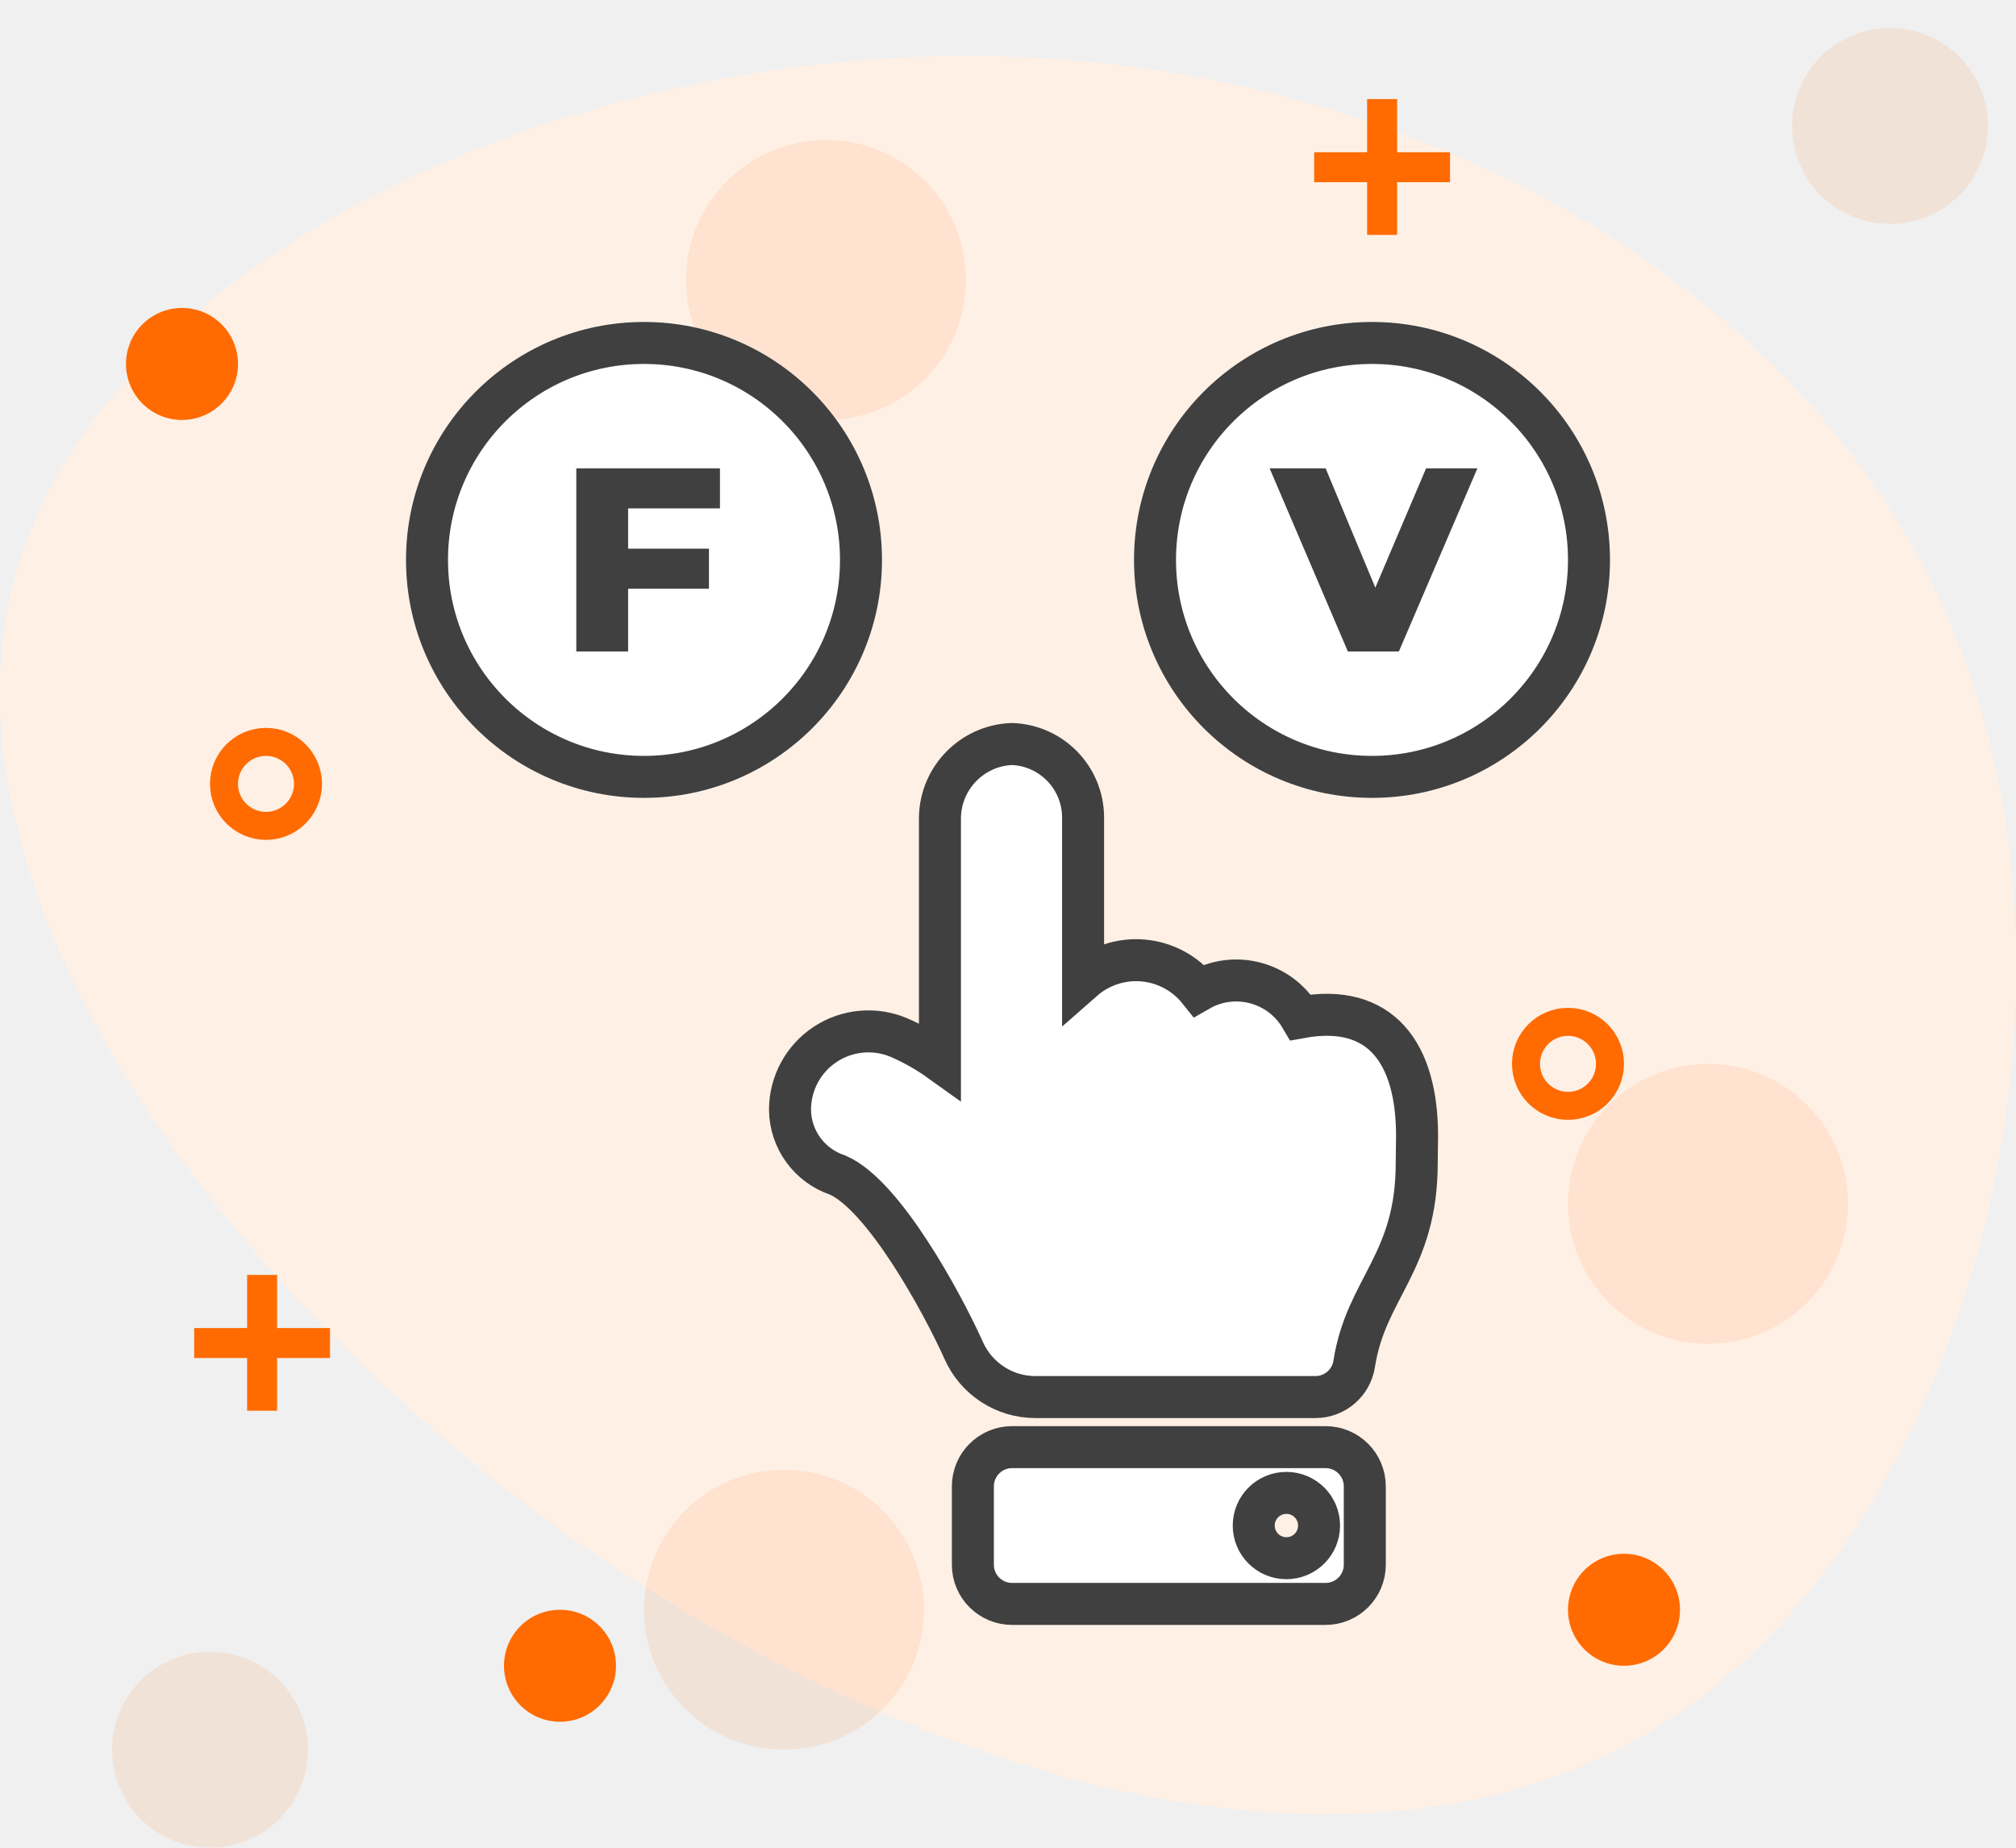
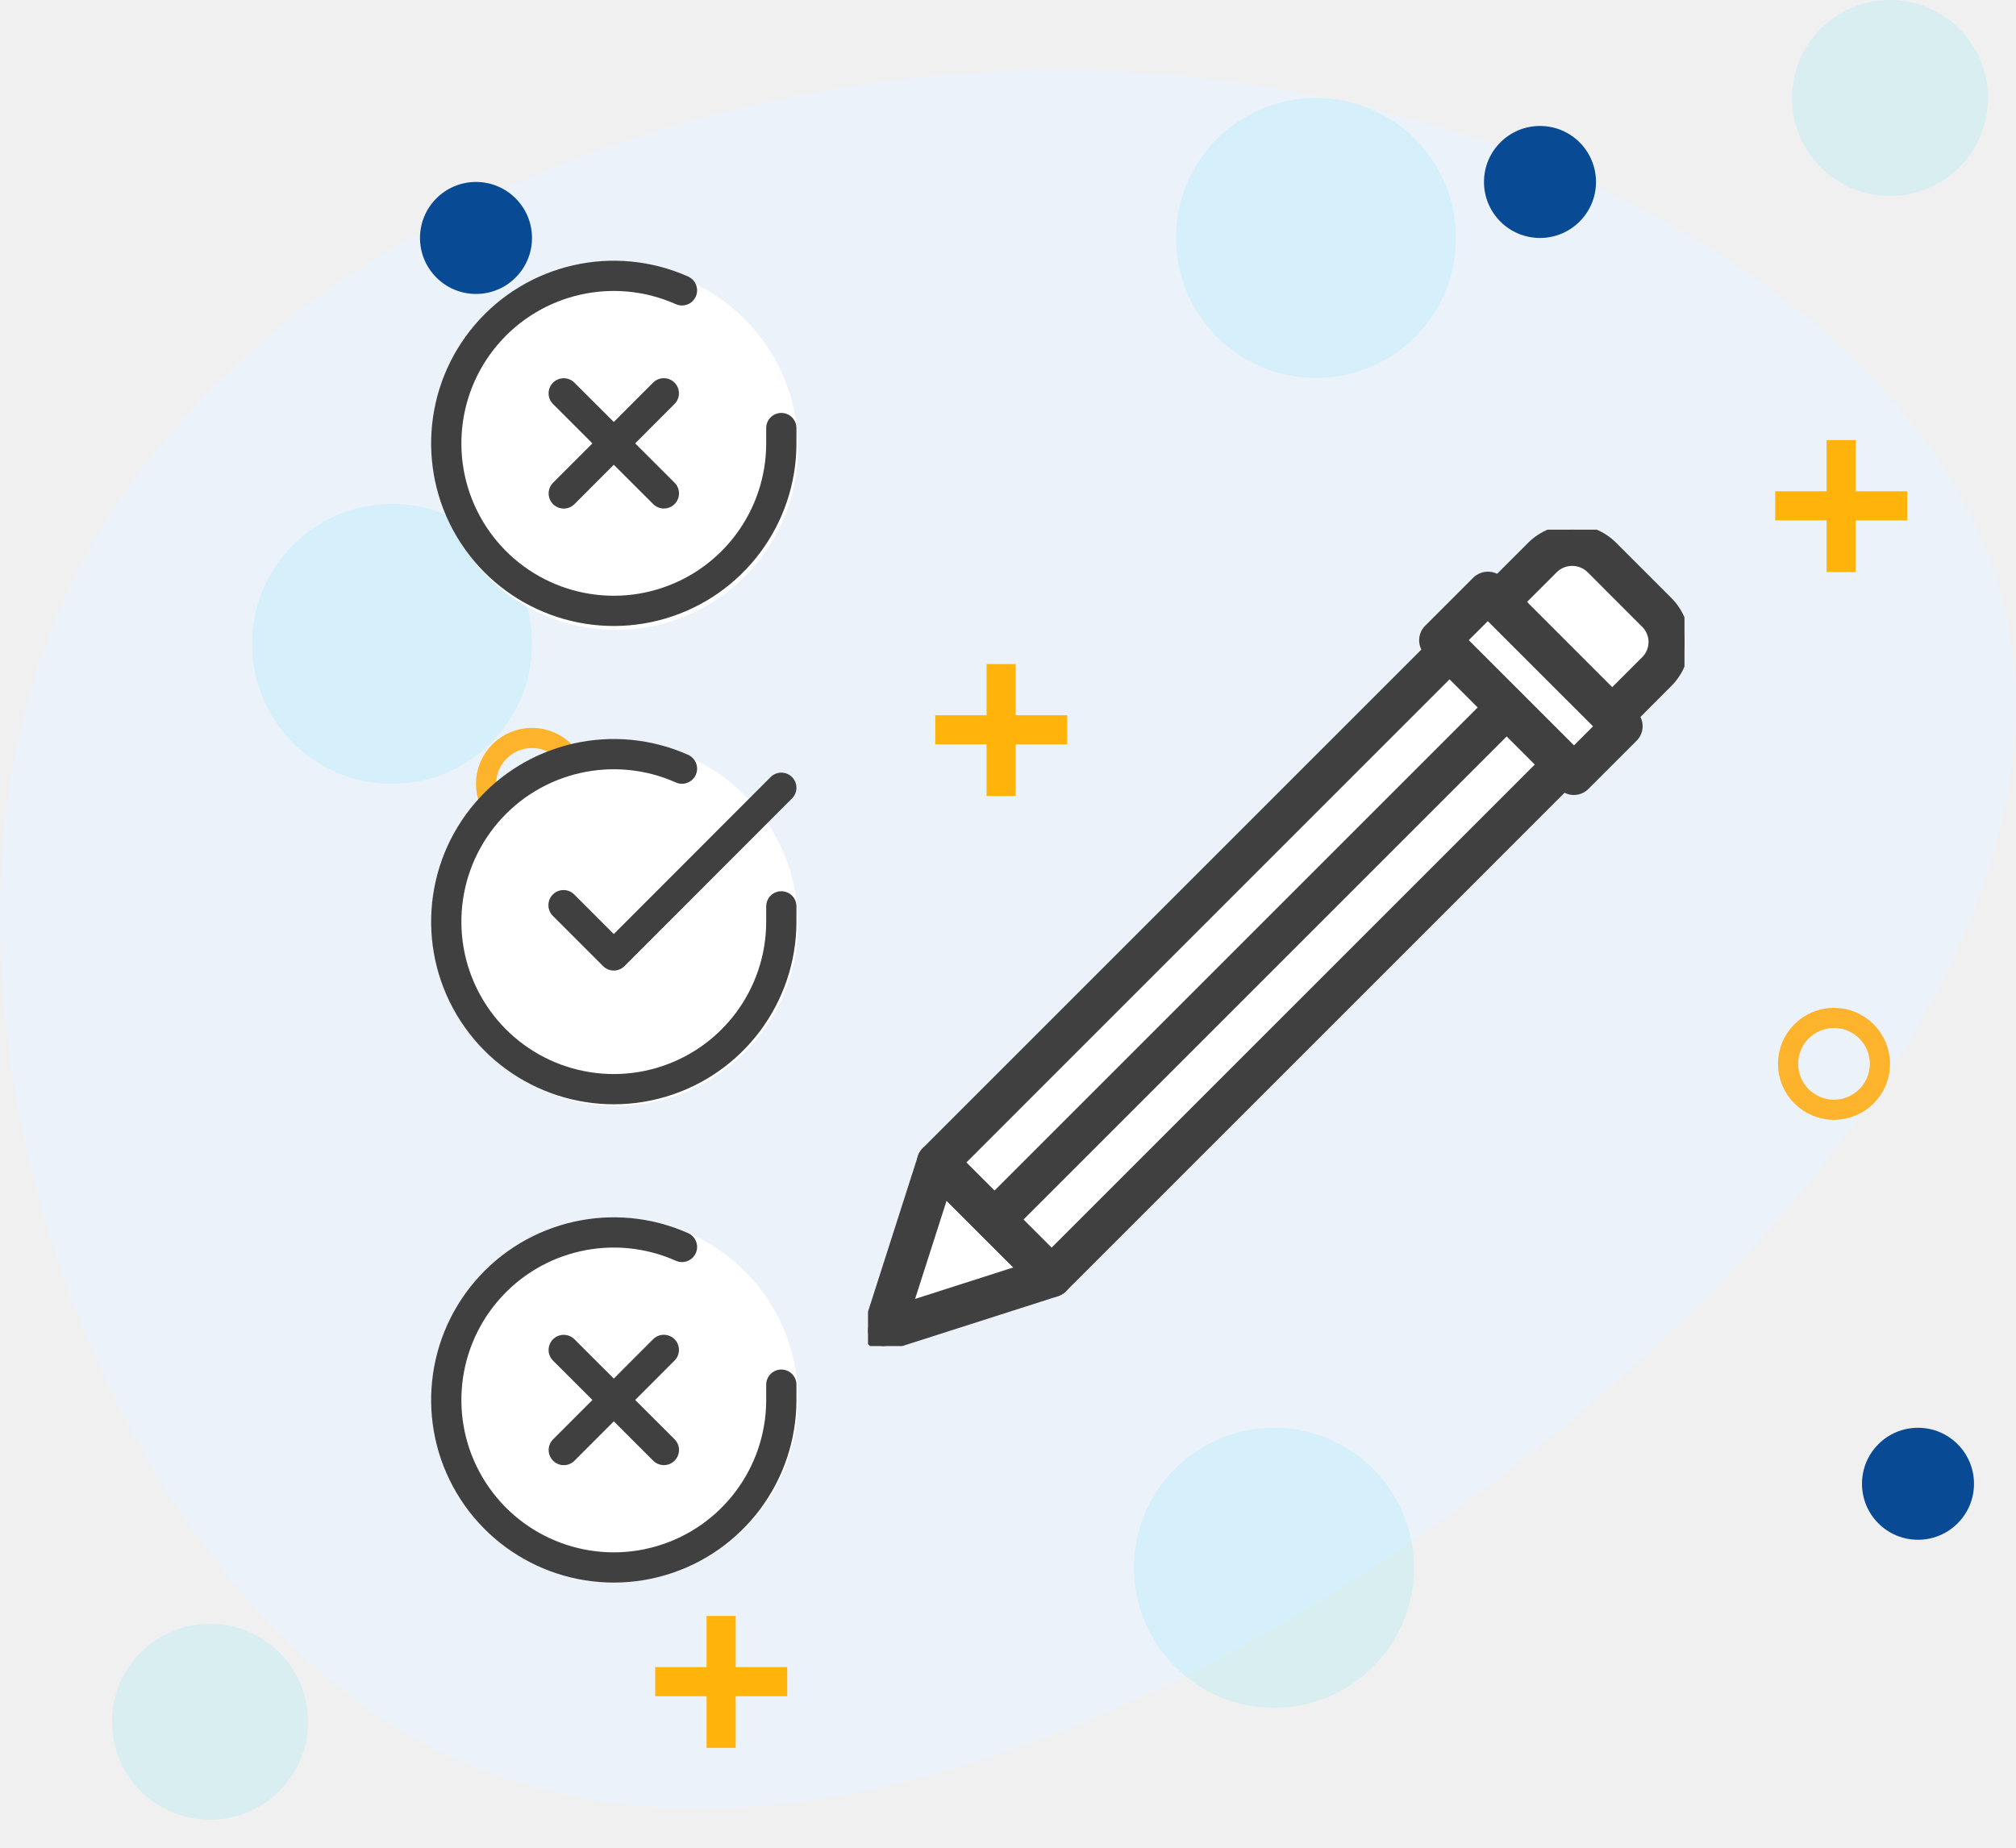
- <svg xmlns="http://www.w3.org/2000/svg" width="144" height="132" viewBox="0 0 144 132">
-   <g id="Grupo_27" data-name="Grupo 27" transform="translate(-8 -13)">
-     <path id="blob_2_" data-name="blob(2)" d="M70.952-16.161c9.669,26.2-.1,62.38-21.209,76C28.637,73.562-3.7,64.621-29.48,46.011S-74.5-.774-68.052-22.5C-61.606-44.336-29.48-59.619,1.294-59.1,31.964-58.58,61.283-42.361,70.952-16.161Z" transform="translate(77.306 76.112)" fill="#fff0e5" />
-     <g id="Grupo_3" data-name="Grupo 3" transform="translate(-5.665 -4.676)">
-       <text id="_" data-name="+" transform="translate(92.665 104.676)" fill="#ff6b00" font-size="20" font-family="Montserrat-Bold, Montserrat" font-weight="700">
-         <tspan x="-5.99" y="0">+</tspan>
+ <svg xmlns="http://www.w3.org/2000/svg" width="200" height="183.333" viewBox="0 0 200 183.333">
+   <defs>
+     <clipPath id="clip-path">
+       <rect id="Rectángulo_1" data-name="Rectángulo 1" width="81.001" height="81.001" fill="#404040" stroke="#404040" stroke-width="1" />
+     </clipPath>
+   </defs>
+   <g id="Grupo_137840" data-name="Grupo 137840" transform="translate(-8 -13)">
+     <path id="blob_4_" data-name="blob(4)" d="M127.992-1.889c7.736,28.418-16.735,62.519-50.52,88.095S.428,129.148-30.358,110.992C-61.3,92.836-79.773,39.474-65.88,2.531c13.893-37.1,60.309-57.467,103.409-56.52C80.629-52.883,120.414-30.149,127.992-1.889Z" transform="translate(78.572 73.964)" fill="#ecf2f9" />
+     <g id="Grupo_3" data-name="Grupo 3" transform="translate(205.222 196.333) rotate(180)">
+       <text id="_" data-name="+" transform="translate(98.278 120.444)" fill="#ffb30b" font-size="27" font-family="Montserrat-Bold, Montserrat" font-weight="700">
+         <tspan x="-8.087" y="0">+</tspan>
      </text>
-       <text id="_2" data-name="+" transform="translate(32.665 120.676)" fill="#ff6b00" font-size="20" font-family="Montserrat-Bold, Montserrat" font-weight="700">
-         <tspan x="-5.99" y="0">+</tspan>
+       <text id="_2" data-name="+" transform="translate(14.944 142.667)" fill="#ffb30b" font-size="27" font-family="Montserrat-Bold, Montserrat" font-weight="700">
+         <tspan x="-8.087" y="0">+</tspan>
      </text>
-       <text id="_3" data-name="+" transform="translate(112.665 36.676)" fill="#ff6b00" font-size="20" font-family="Montserrat-Bold, Montserrat" font-weight="700">
-         <tspan x="-5.99" y="0">+</tspan>
+       <text id="_3" data-name="+" transform="translate(126.056 26)" fill="#ffb30b" font-size="27" font-family="Montserrat-Bold, Montserrat" font-weight="700">
+         <tspan x="-8.087" y="0">+</tspan>
      </text>
-       <circle id="Elipse_1" data-name="Elipse 1" cx="4" cy="4" r="4" transform="translate(22.665 39.676)" fill="#ff6b00" />
-       <circle id="Elipse_2" data-name="Elipse 2" cx="4" cy="4" r="4" transform="translate(49.665 132.676)" fill="#ff6b00" />
-       <circle id="Elipse_5" data-name="Elipse 5" cx="4" cy="4" r="4" transform="translate(125.665 128.676)" fill="#ff6b00" />
-       <circle id="Elipse_6" data-name="Elipse 6" cx="10" cy="10" r="10" transform="translate(62.665 27.676)" fill="#ff6b00" opacity="0.1" />
-       <circle id="Elipse_7" data-name="Elipse 7" cx="10" cy="10" r="10" transform="translate(125.665 93.676)" fill="#ff6b00" opacity="0.1" />
-       <circle id="Elipse_11" data-name="Elipse 11" cx="7" cy="7" r="7" transform="translate(141.665 19.676)" fill="#ff6b00" opacity="0.1" />
-       <circle id="Elipse_12" data-name="Elipse 12" cx="7" cy="7" r="7" transform="translate(21.665 135.676)" fill="#ff6b00" opacity="0.1" />
-       <circle id="Elipse_8" data-name="Elipse 8" cx="10" cy="10" r="10" transform="translate(59.665 122.676)" fill="#ff6b00" opacity="0.1" />
-       <g id="Elipse_3" data-name="Elipse 3" transform="translate(121.665 89.676)" fill="none" stroke="#ff6b00" stroke-width="2">
-         <circle cx="4" cy="4" r="4" stroke="none" />
-         <circle cx="4" cy="4" r="3" fill="none" />
+       <circle id="Elipse_1" data-name="Elipse 1" cx="5.556" cy="5.556" r="5.556" transform="translate(1.389 30.556)" fill="#084a93" />
+       <circle id="Elipse_2" data-name="Elipse 2" cx="5.556" cy="5.556" r="5.556" transform="translate(38.889 159.722)" fill="#084a93" />
+       <circle id="Elipse_5" data-name="Elipse 5" cx="5.556" cy="5.556" r="5.556" transform="translate(144.444 154.167)" fill="#084a93" />
+       <circle id="Elipse_6" data-name="Elipse 6" cx="13.889" cy="13.889" r="13.889" transform="translate(56.944 13.889)" fill="#00defc" opacity="0.1" />
+       <circle id="Elipse_7" data-name="Elipse 7" cx="13.889" cy="13.889" r="13.889" transform="translate(144.444 105.556)" fill="#00defc" opacity="0.1" />
+       <circle id="Elipse_11" data-name="Elipse 11" cx="9.722" cy="9.722" r="9.722" transform="translate(166.667 2.778)" fill="#00defc" opacity="0.1" />
+       <circle id="Elipse_12" data-name="Elipse 12" cx="9.722" cy="9.722" r="9.722" transform="translate(0 163.889)" fill="#00defc" opacity="0.1" />
+       <circle id="Elipse_8" data-name="Elipse 8" cx="13.889" cy="13.889" r="13.889" transform="translate(52.778 145.833)" fill="#00defc" opacity="0.1" />
+       <g id="Elipse_3" data-name="Elipse 3" transform="translate(138.889 100)" fill="none" stroke="#fdb32b" stroke-width="2">
+         <circle cx="5.556" cy="5.556" r="5.556" stroke="none" />
+         <circle cx="5.556" cy="5.556" r="4.556" fill="none" />
      </g>
-       <g id="Elipse_4" data-name="Elipse 4" transform="translate(28.665 69.676)" fill="none" stroke="#ff6b00" stroke-width="2">
-         <circle cx="4" cy="4" r="4" stroke="none" />
-         <circle cx="4" cy="4" r="3" fill="none" />
+       <g id="Elipse_4" data-name="Elipse 4" transform="translate(9.722 72.222)" fill="none" stroke="#fdb32b" stroke-width="2">
+         <circle cx="5.556" cy="5.556" r="5.556" stroke="none" />
+         <circle cx="5.556" cy="5.556" r="4.556" fill="none" />
      </g>
    </g>
-     <g id="Grupo_4" data-name="Grupo 4" transform="translate(9 20.651)">
-       <path id="Icon_awesome-hand-point-right" data-name="Icon awesome-hand-point-right" d="M61.431,15.822a5.259,5.259,0,0,1-5.225,5.112H44.56a5.737,5.737,0,0,1-.735,8.275,5.343,5.343,0,0,1-1.919,7.268c1.047,5.732-2.56,8.312-8.468,8.312-.32,0-1.548-.024-1.866-.023-7.228.02-8.968-3.623-14.431-4.469a2.8,2.8,0,0,1-2.364-2.765V17.526h0a5.6,5.6,0,0,1,3.32-5.114C21.467,10.9,29.226,6.692,30.64,3.393A4.971,4.971,0,0,1,35.305,0a5.6,5.6,0,0,1,5.146,7.8A15.853,15.853,0,0,1,38.8,10.71H56.206a5.344,5.344,0,0,1,5.225,5.112ZM11.2,15.862V38.256a2.8,2.8,0,0,1-2.8,2.8H2.8a2.8,2.8,0,0,1-2.8-2.8V15.862a2.8,2.8,0,0,1,2.8-2.8H8.4A2.8,2.8,0,0,1,11.2,15.862ZM7.931,35.457A2.333,2.333,0,1,0,5.6,37.79,2.333,2.333,0,0,0,7.931,35.457Z" transform="translate(55 107.36) rotate(-90)" fill="#fff" />
-       <path id="Icon_awesome-hand-point-right-2" data-name="Icon awesome-hand-point-right" d="M61.431,15.822a5.259,5.259,0,0,1-5.225,5.112H44.56a5.737,5.737,0,0,1-.735,8.275,5.343,5.343,0,0,1-1.919,7.268c1.047,5.732-2.56,8.312-8.468,8.312-.32,0-1.548-.024-1.866-.023-7.228.02-8.968-3.623-14.431-4.469a2.8,2.8,0,0,1-2.364-2.765V17.526h0a5.6,5.6,0,0,1,3.32-5.114C21.467,10.9,29.226,6.692,30.64,3.393A4.971,4.971,0,0,1,35.305,0a5.6,5.6,0,0,1,5.146,7.8A15.853,15.853,0,0,1,38.8,10.71H56.206a5.344,5.344,0,0,1,5.225,5.112ZM11.2,15.862V38.256a2.8,2.8,0,0,1-2.8,2.8H2.8a2.8,2.8,0,0,1-2.8-2.8V15.862a2.8,2.8,0,0,1,2.8-2.8H8.4A2.8,2.8,0,0,1,11.2,15.862ZM7.931,35.457A2.333,2.333,0,1,0,5.6,37.79,2.333,2.333,0,0,0,7.931,35.457Z" transform="translate(55.429 106.931) rotate(-90)" fill="none" stroke="#404040" stroke-width="3" />
+     <g id="Grupo_13" data-name="Grupo 13" transform="translate(51.056 39.389)">
+       <g id="Grupo_10" data-name="Grupo 10" transform="translate(0)">
+         <circle id="Elipse_13" data-name="Elipse 13" cx="18.056" cy="18.056" r="18.056" transform="translate(0)" fill="#fff" />
+         <g id="Icon_feather-check-circle" data-name="Icon feather-check-circle" transform="translate(1.216 0.981)">
+           <path id="Trazado_18" data-name="Trazado 18" d="M36.24,18.092v1.529A16.62,16.62,0,1,1,26.385,4.43" transform="translate(-3 -2.991)" fill="none" stroke="#404040" stroke-linecap="round" stroke-linejoin="round" stroke-width="3" />
+           <path id="Trazado_19" data-name="Trazado 19" d="M26.684,6l-9.927,9.937" transform="translate(-5.1 5.653)" fill="none" stroke="#404040" stroke-linecap="round" stroke-linejoin="round" stroke-width="3" />
+           <path id="Trazado_41" data-name="Trazado 41" d="M9.927,0,0,9.937" transform="translate(21.589 11.658) rotate(90)" fill="none" stroke="#404040" stroke-linecap="round" stroke-linejoin="round" stroke-width="3" />
+         </g>
+       </g>
+       <g id="Grupo_16" data-name="Grupo 16" transform="translate(0 94.444)">
+         <circle id="Elipse_13-2" data-name="Elipse 13" cx="18.056" cy="18.056" r="18.056" transform="translate(0)" fill="#fff" />
+         <g id="Icon_feather-check-circle-2" data-name="Icon feather-check-circle" transform="translate(1.216 1.451)">
+           <path id="Trazado_18-2" data-name="Trazado 18" d="M36.24,18.092v1.529A16.62,16.62,0,1,1,26.385,4.43" transform="translate(-3 -2.991)" fill="none" stroke="#404040" stroke-linecap="round" stroke-linejoin="round" stroke-width="3" />
+           <path id="Trazado_19-2" data-name="Trazado 19" d="M26.684,6l-9.927,9.937" transform="translate(-5.1 5.653)" fill="none" stroke="#404040" stroke-linecap="round" stroke-linejoin="round" stroke-width="3" />
+           <path id="Trazado_41-2" data-name="Trazado 41" d="M9.927,0,0,9.937" transform="translate(21.589 11.658) rotate(90)" fill="none" stroke="#404040" stroke-linecap="round" stroke-linejoin="round" stroke-width="3" />
+         </g>
+       </g>
+       <g id="Grupo_11" data-name="Grupo 11" transform="translate(0 47.222)">
+         <circle id="Elipse_13-3" data-name="Elipse 13" cx="18.056" cy="18.056" r="18.056" transform="translate(0)" fill="#fff" />
+         <g id="Icon_feather-check-circle-3" data-name="Icon feather-check-circle" transform="translate(1.216 1.216)">
+           <path id="Trazado_18-3" data-name="Trazado 18" d="M36.24,18.092v1.529A16.62,16.62,0,1,1,26.385,4.43" transform="translate(-3 -2.991)" fill="none" stroke="#404040" stroke-linecap="round" stroke-linejoin="round" stroke-width="3" />
+           <path id="Trazado_19-3" data-name="Trazado 19" d="M35.106,6,18.486,22.637,13.5,17.651" transform="translate(-1.866 -2.666)" fill="none" stroke="#404040" stroke-linecap="round" stroke-linejoin="round" stroke-width="3" />
+         </g>
+       </g>
    </g>
-     <g id="Grupo_7" data-name="Grupo 7" transform="translate(2.018 1.181)">
-       <g id="Grupo_5" data-name="Grupo 5" transform="translate(87.326 35)">
-         <g id="Elipse_10" data-name="Elipse 10" transform="translate(-0.344 -0.181)" fill="#fff" stroke="#404040" stroke-width="3">
-           <circle cx="17" cy="17" r="17" stroke="none" />
-           <circle cx="17" cy="17" r="15.5" fill="none" />
+     <g id="Grupo_15" data-name="Grupo 15" transform="translate(94.111 65.555)">
+       <path id="Trazado_40" data-name="Trazado 40" d="M905.655,115.74l5.256-16.558s58.3-61.3,60.144-61.5a57.653,57.653,0,0,1,6.086,0l6.57,6.57v6.57l-61.5,59.923Z" transform="translate(-903.356 -36.412)" fill="#fff" />
+       <g id="Grupo_14" data-name="Grupo 14">
+         <g id="Grupo_8" data-name="Grupo 8" transform="translate(0 0)" clip-path="url(#clip-path)">
+           <path id="Trazado_35" data-name="Trazado 35" d="M16.037,71.406a1.538,1.538,0,0,1-1.084-.448L3.621,59.626a1.537,1.537,0,0,1,0-2.171L54.444,6.633a1.577,1.577,0,0,1,2.169,0L67.945,17.965a1.532,1.532,0,0,1,0,2.169L17.122,70.958a1.539,1.539,0,0,1-1.085.448M6.876,58.54,16.037,67.7,64.69,19.048,55.527,9.885Z" transform="translate(2.174 4.248)" fill="#404040" stroke="#404040" stroke-width="1" />
+           <path id="Trazado_36" data-name="Trazado 36" d="M47.589,23.925a1.523,1.523,0,0,1-1.084-.45L33.189,10.161a1.537,1.537,0,0,1,0-2.171L37.979,3.2a1.58,1.58,0,0,1,2.169,0L53.462,16.518a1.532,1.532,0,0,1,0,2.169l-4.788,4.788a1.53,1.53,0,0,1-1.085.45M36.444,9.076,47.589,20.222,50.209,17.6,39.063,6.457Z" transform="translate(22.438 1.898)" fill="#404040" stroke="#404040" stroke-width="1" />
+           <path id="Trazado_37" data-name="Trazado 37" d="M49.036,20.043a1.535,1.535,0,0,1-1.084-.448L36.618,8.263a1.538,1.538,0,0,1,0-2.171l4.427-4.426a5.69,5.69,0,0,1,8.047,0L54.547,7.12a5.69,5.69,0,0,1,0,8.047L50.121,19.6a1.536,1.536,0,0,1-1.085.448M39.874,7.178l9.161,9.163L52.378,13a2.622,2.622,0,0,0,0-3.709L46.924,3.836a2.687,2.687,0,0,0-3.709,0Z" transform="translate(24.788 -0.001)" fill="#404040" stroke="#404040" stroke-width="1" />
+           <path id="Trazado_38" data-name="Trazado 38" d="M1.534,56.093a1.534,1.534,0,0,1-1.461-2L5.419,37.413A1.534,1.534,0,0,1,7.963,36.8L19.3,48.129a1.535,1.535,0,0,1-.617,2.547L2,56.019a1.5,1.5,0,0,1-.469.074m6.038-15.35L3.9,52.188,15.348,48.52Z" transform="translate(0 24.909)" fill="#404040" stroke="#404040" stroke-width="1" />
+           <path id="Trazado_39" data-name="Trazado 39" d="M8.068,63.444a1.534,1.534,0,0,1-1.085-2.619L57.808,10a1.533,1.533,0,0,1,2.167,2.169L9.151,62.994a1.523,1.523,0,0,1-1.084.45" transform="translate(4.478 6.546)" fill="#404040" stroke="#404040" stroke-width="1" />
        </g>
-         <path id="Trazado_23" data-name="Trazado 23" d="M6.9-14,1.292-.919H-2.352L-7.94-14h4L-.39-5.478,3.235-14Z" transform="translate(17.284 24.278)" fill="#404040" />
-       </g>
-       <g id="Grupo_6" data-name="Grupo 6" transform="translate(35 35)">
-         <g id="Elipse_9" data-name="Elipse 9" transform="translate(-0.018 -0.181)" fill="#fff" stroke="#404040" stroke-width="3">
-           <circle cx="17" cy="17" r="17" stroke="none" />
-           <circle cx="17" cy="17" r="15.5" fill="none" />
-         </g>
-         <path id="Trazado_22" data-name="Trazado 22" d="M-1.32-11.141v2.878H4.455V-5.4H-1.32V-.919h-3.7V-14H5.24v2.859Z" transform="translate(17.167 24.278)" fill="#404040" />
      </g>
    </g>
  </g>
</svg>
